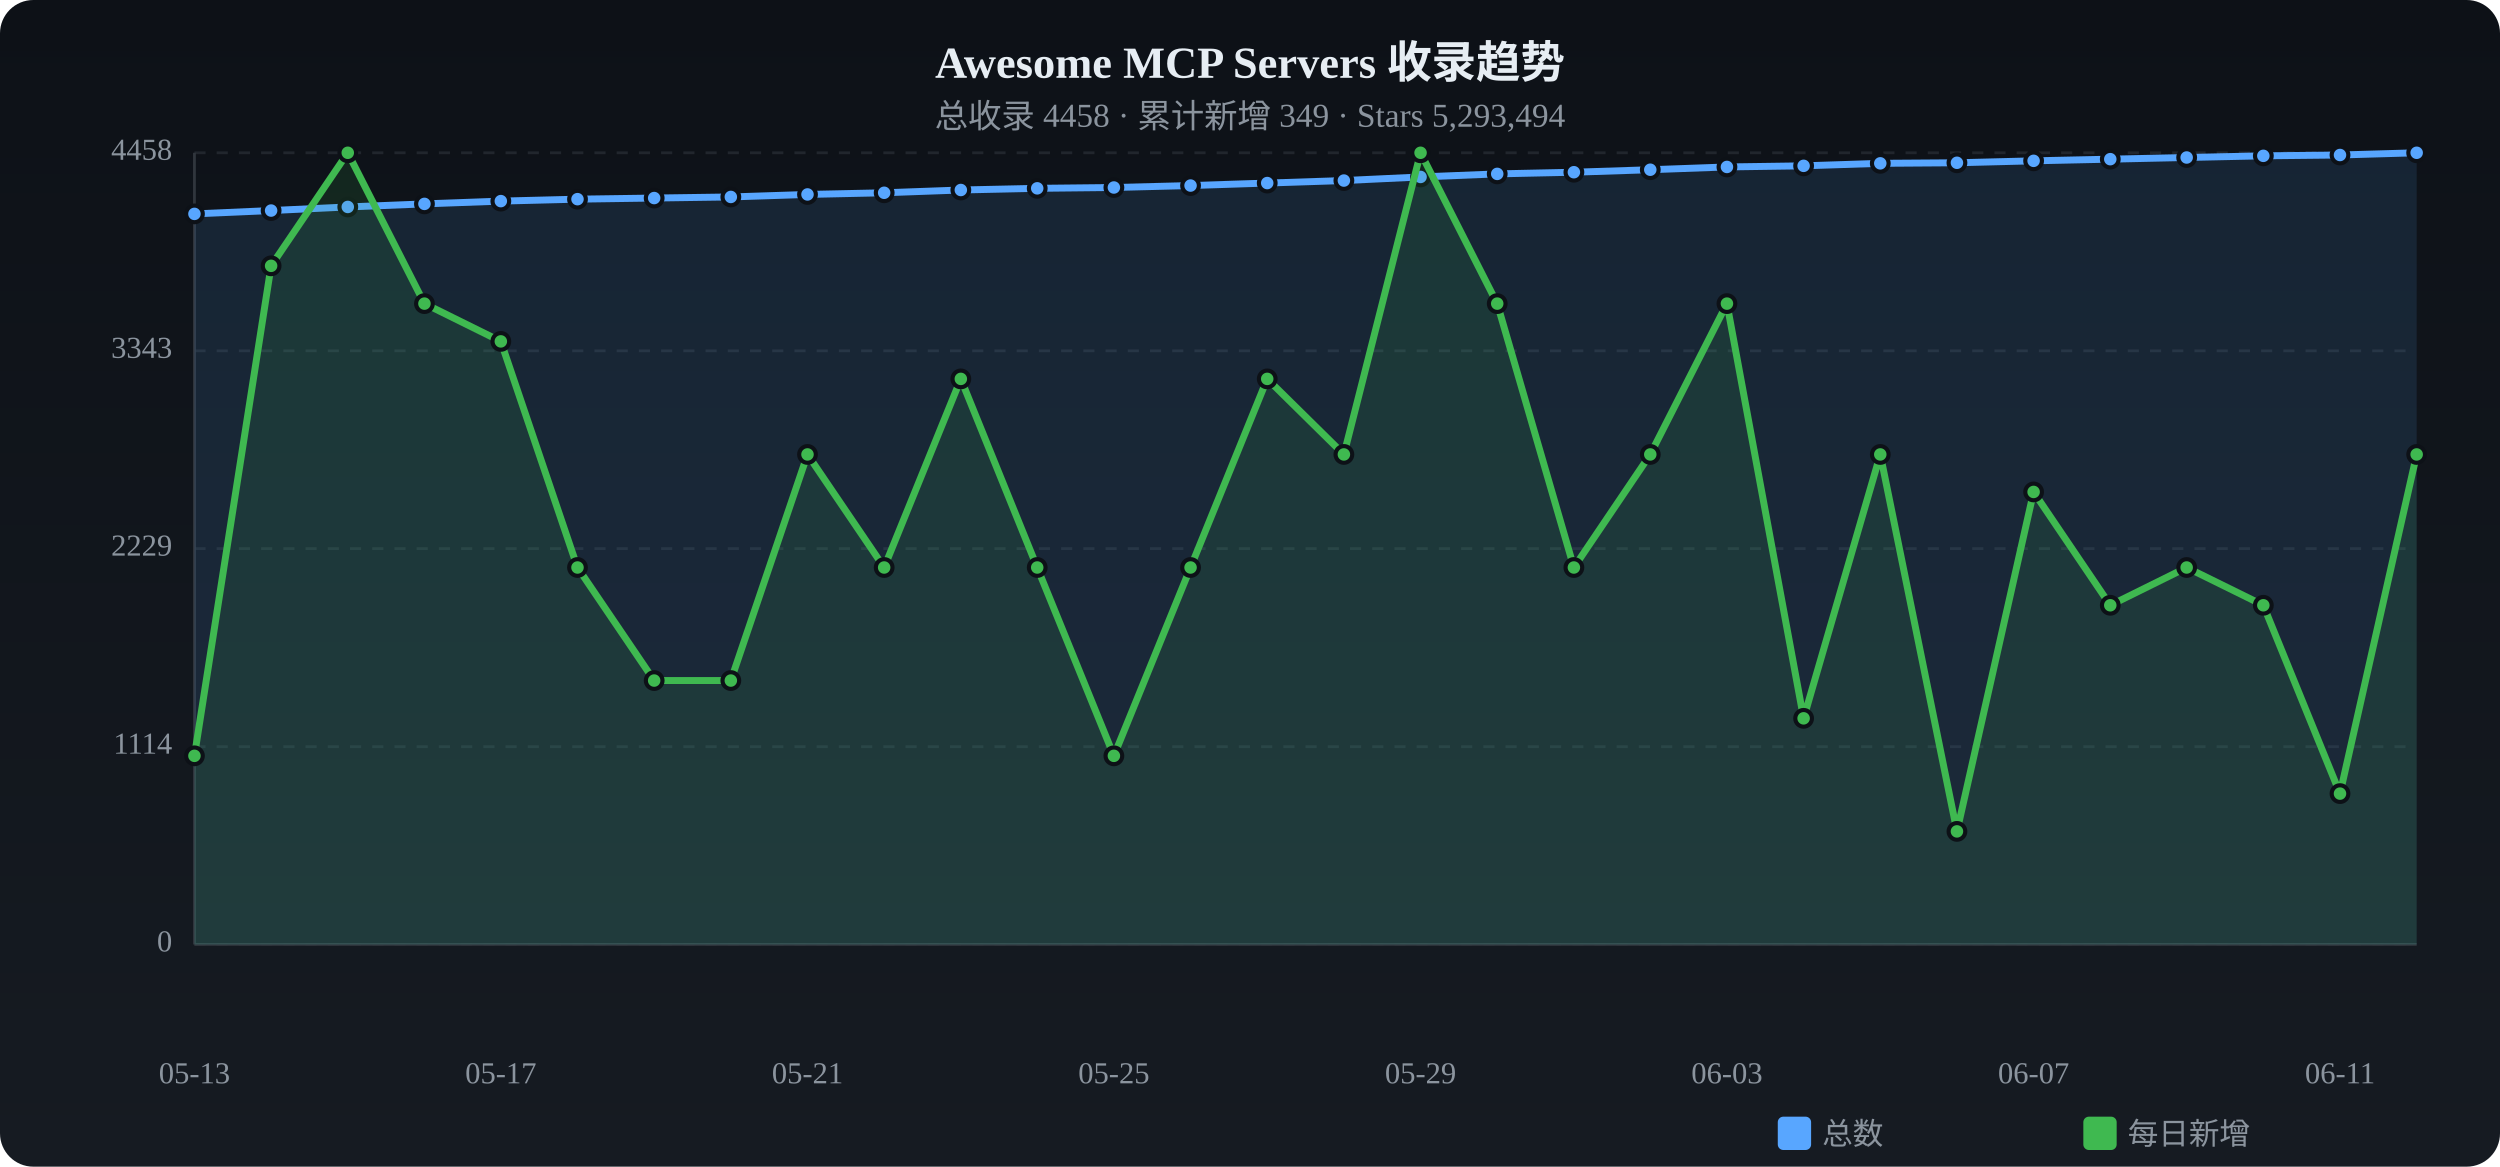
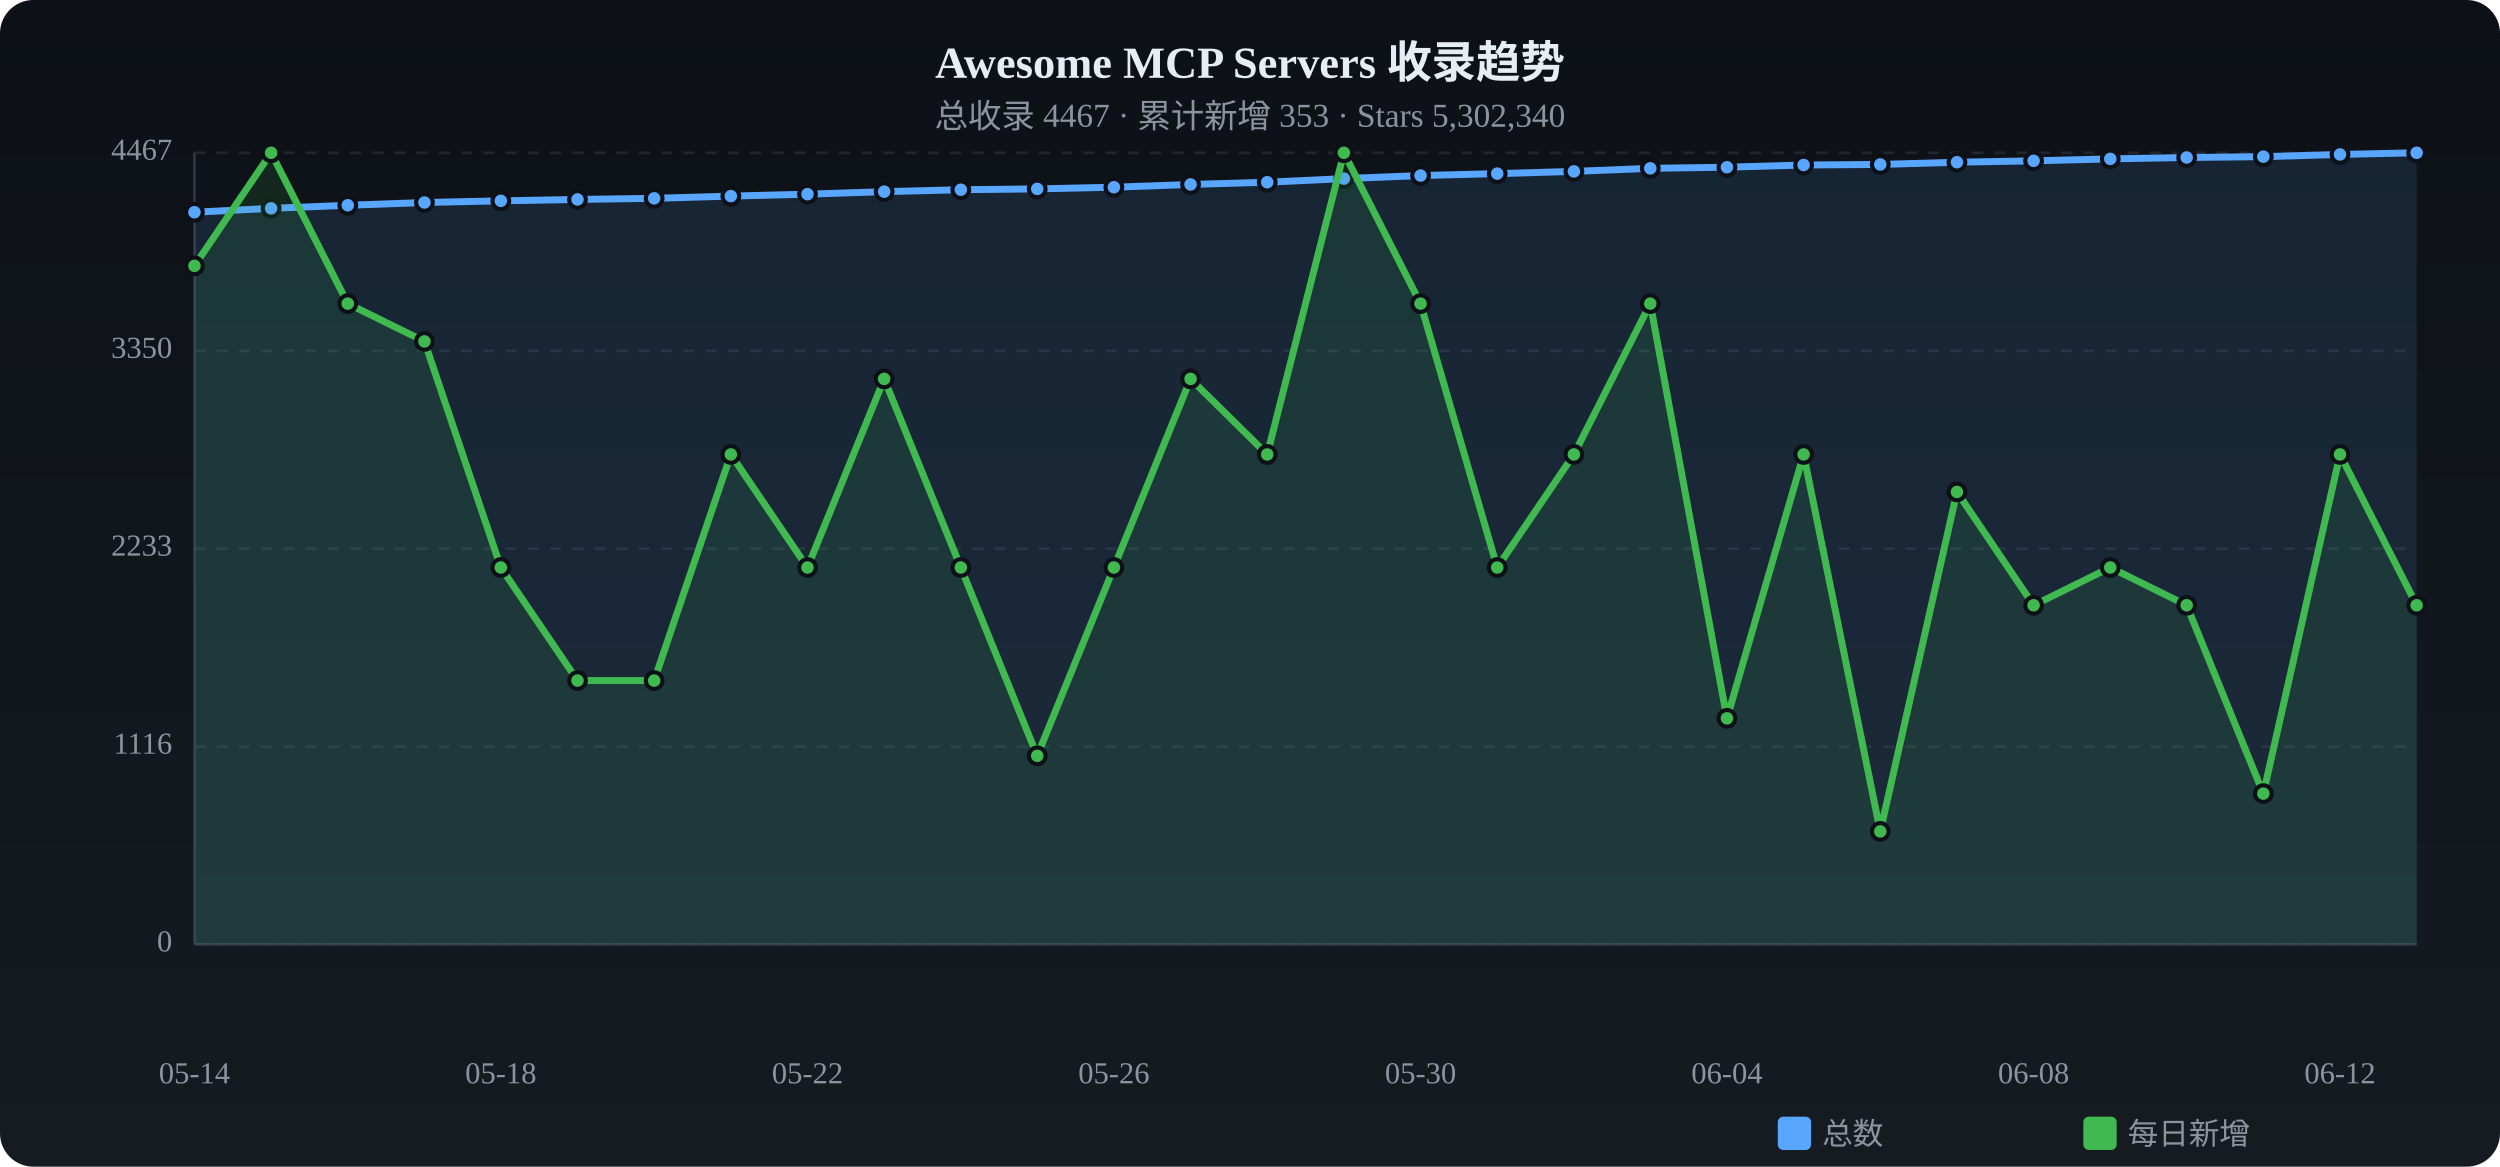
<svg xmlns="http://www.w3.org/2000/svg" viewBox="0 0 900 420" width="900" height="420">
  <defs>
    <linearGradient id="tbg" x1="0%" y1="0%" x2="0%" y2="100%">
      <stop offset="0%" stop-color="#0d1117" />
      <stop offset="100%" stop-color="#161b22" />
    </linearGradient>
  </defs>
  <rect width="900" height="420" rx="12" fill="url(#tbg)" />
  <text x="450.0" y="28" text-anchor="middle" fill="#e6edf3" font-size="16" font-weight="bold">Awesome MCP Servers 收录趋势</text>
-   <text x="450.0" y="46" text-anchor="middle" fill="#8b949e" font-size="12">总收录 4458 · 累计新增 349 · Stars 5,293,494</text>
+   <text x="450.0" y="46" text-anchor="middle" fill="#8b949e" font-size="12">总收录 4467 · 累计新增 353 · Stars 5,302,340</text>
  <text x="62" y="340.0" text-anchor="end" fill="#8b949e" font-size="11" dominant-baseline="middle">0</text>
  <line x1="70" y1="340.0" x2="870" y2="340.0" stroke="#21262d" stroke-dasharray="4 4" />
-   <text x="62" y="268.8" text-anchor="end" fill="#8b949e" font-size="11" dominant-baseline="middle">1114</text>
+   <text x="62" y="268.8" text-anchor="end" fill="#8b949e" font-size="11" dominant-baseline="middle">1116</text>
  <line x1="70" y1="268.8" x2="870" y2="268.8" stroke="#21262d" stroke-dasharray="4 4" />
-   <text x="62" y="197.5" text-anchor="end" fill="#8b949e" font-size="11" dominant-baseline="middle">2229</text>
+   <text x="62" y="197.5" text-anchor="end" fill="#8b949e" font-size="11" dominant-baseline="middle">2233</text>
  <line x1="70" y1="197.5" x2="870" y2="197.5" stroke="#21262d" stroke-dasharray="4 4" />
-   <text x="62" y="126.3" text-anchor="end" fill="#8b949e" font-size="11" dominant-baseline="middle">3343</text>
+   <text x="62" y="126.3" text-anchor="end" fill="#8b949e" font-size="11" dominant-baseline="middle">3350</text>
  <line x1="70" y1="126.3" x2="870" y2="126.3" stroke="#21262d" stroke-dasharray="4 4" />
-   <text x="62" y="55.0" text-anchor="end" fill="#8b949e" font-size="11" dominant-baseline="middle">4458</text>
+   <text x="62" y="55.0" text-anchor="end" fill="#8b949e" font-size="11" dominant-baseline="middle">4467</text>
  <line x1="70" y1="55.0" x2="870" y2="55.0" stroke="#21262d" stroke-dasharray="4 4" />
  <line x1="70" y1="55" x2="70" y2="340" stroke="#30363d" />
  <line x1="70" y1="340" x2="870" y2="340" stroke="#30363d" />
-   <path d="M70.0,77.0 L97.6,75.8 L125.2,74.5 L152.8,73.4 L180.3,72.4 L207.9,71.7 L235.5,71.3 L263.1,70.9 L290.7,70.0 L318.3,69.4 L345.9,68.4 L373.4,67.8 L401.0,67.5 L428.6,66.8 L456.2,65.9 L483.8,65.0 L511.4,63.7 L539.0,62.6 L566.6,62.0 L594.1,61.1 L621.7,60.1 L649.3,59.7 L676.9,58.8 L704.5,58.6 L732.1,57.9 L759.7,57.3 L787.2,56.7 L814.8,56.1 L842.4,55.8 L870.0,55.0 L870.0,340 L70.0,340 Z" fill="#58a6ff" opacity="0.12" />
-   <polyline points="70.0,77.0 97.6,75.8 125.2,74.5 152.8,73.4 180.3,72.4 207.9,71.7 235.5,71.3 263.1,70.9 290.7,70.0 318.3,69.4 345.9,68.4 373.4,67.8 401.0,67.5 428.6,66.8 456.2,65.9 483.8,65.0 511.4,63.7 539.0,62.6 566.6,62.0 594.1,61.1 621.7,60.1 649.3,59.7 676.9,58.8 704.5,58.6 732.1,57.9 759.7,57.3 787.2,56.7 814.8,56.1 842.4,55.8 870.0,55.0" fill="none" stroke="#58a6ff" stroke-width="2.5" stroke-linecap="round" stroke-linejoin="round" />
-   <circle cx="70.0" cy="77.0" r="3" fill="#58a6ff" stroke="#0d1117" stroke-width="1.5" />
-   <circle cx="97.6" cy="75.8" r="3" fill="#58a6ff" stroke="#0d1117" stroke-width="1.5" />
-   <circle cx="125.2" cy="74.5" r="3" fill="#58a6ff" stroke="#0d1117" stroke-width="1.5" />
-   <circle cx="152.8" cy="73.4" r="3" fill="#58a6ff" stroke="#0d1117" stroke-width="1.5" />
-   <circle cx="180.3" cy="72.4" r="3" fill="#58a6ff" stroke="#0d1117" stroke-width="1.5" />
-   <circle cx="207.9" cy="71.7" r="3" fill="#58a6ff" stroke="#0d1117" stroke-width="1.5" />
-   <circle cx="235.5" cy="71.3" r="3" fill="#58a6ff" stroke="#0d1117" stroke-width="1.5" />
-   <circle cx="263.1" cy="70.9" r="3" fill="#58a6ff" stroke="#0d1117" stroke-width="1.5" />
-   <circle cx="290.7" cy="70.0" r="3" fill="#58a6ff" stroke="#0d1117" stroke-width="1.5" />
-   <circle cx="318.3" cy="69.4" r="3" fill="#58a6ff" stroke="#0d1117" stroke-width="1.5" />
-   <circle cx="345.9" cy="68.4" r="3" fill="#58a6ff" stroke="#0d1117" stroke-width="1.5" />
-   <circle cx="373.4" cy="67.8" r="3" fill="#58a6ff" stroke="#0d1117" stroke-width="1.5" />
-   <circle cx="401.0" cy="67.5" r="3" fill="#58a6ff" stroke="#0d1117" stroke-width="1.5" />
-   <circle cx="428.6" cy="66.8" r="3" fill="#58a6ff" stroke="#0d1117" stroke-width="1.5" />
-   <circle cx="456.2" cy="65.9" r="3" fill="#58a6ff" stroke="#0d1117" stroke-width="1.5" />
-   <circle cx="483.8" cy="65.0" r="3" fill="#58a6ff" stroke="#0d1117" stroke-width="1.5" />
-   <circle cx="511.4" cy="63.7" r="3" fill="#58a6ff" stroke="#0d1117" stroke-width="1.5" />
-   <circle cx="539.0" cy="62.6" r="3" fill="#58a6ff" stroke="#0d1117" stroke-width="1.5" />
-   <circle cx="566.6" cy="62.0" r="3" fill="#58a6ff" stroke="#0d1117" stroke-width="1.5" />
-   <circle cx="594.1" cy="61.1" r="3" fill="#58a6ff" stroke="#0d1117" stroke-width="1.5" />
-   <circle cx="621.7" cy="60.1" r="3" fill="#58a6ff" stroke="#0d1117" stroke-width="1.5" />
-   <circle cx="649.3" cy="59.7" r="3" fill="#58a6ff" stroke="#0d1117" stroke-width="1.5" />
-   <circle cx="676.9" cy="58.8" r="3" fill="#58a6ff" stroke="#0d1117" stroke-width="1.5" />
-   <circle cx="704.5" cy="58.6" r="3" fill="#58a6ff" stroke="#0d1117" stroke-width="1.5" />
+   <path d="M70.0,76.4 L97.6,75.0 L125.2,73.9 L152.8,72.9 L180.3,72.3 L207.9,71.8 L235.5,71.4 L263.1,70.6 L290.7,69.9 L318.3,69.0 L345.9,68.3 L373.4,68.0 L401.0,67.4 L428.6,66.4 L456.2,65.6 L483.8,64.3 L511.4,63.2 L539.0,62.5 L566.6,61.7 L594.1,60.6 L621.7,60.2 L649.3,59.4 L676.9,59.2 L704.5,58.4 L732.1,57.9 L759.7,57.2 L787.2,56.7 L814.8,56.4 L842.4,55.6 L870.0,55.0 L870.0,340 L70.0,340 Z" fill="#58a6ff" opacity="0.12" />
+   <polyline points="70.0,76.4 97.6,75.0 125.2,73.9 152.8,72.9 180.3,72.3 207.9,71.8 235.5,71.4 263.1,70.6 290.7,69.9 318.3,69.0 345.9,68.3 373.4,68.0 401.0,67.4 428.6,66.4 456.2,65.6 483.8,64.3 511.4,63.2 539.0,62.5 566.6,61.7 594.1,60.6 621.7,60.2 649.3,59.4 676.9,59.2 704.5,58.4 732.1,57.9 759.7,57.2 787.2,56.7 814.8,56.4 842.4,55.6 870.0,55.0" fill="none" stroke="#58a6ff" stroke-width="2.5" stroke-linecap="round" stroke-linejoin="round" />
+   <circle cx="70.0" cy="76.4" r="3" fill="#58a6ff" stroke="#0d1117" stroke-width="1.5" />
+   <circle cx="97.6" cy="75.0" r="3" fill="#58a6ff" stroke="#0d1117" stroke-width="1.5" />
+   <circle cx="125.2" cy="73.9" r="3" fill="#58a6ff" stroke="#0d1117" stroke-width="1.5" />
+   <circle cx="152.8" cy="72.9" r="3" fill="#58a6ff" stroke="#0d1117" stroke-width="1.5" />
+   <circle cx="180.3" cy="72.3" r="3" fill="#58a6ff" stroke="#0d1117" stroke-width="1.5" />
+   <circle cx="207.9" cy="71.8" r="3" fill="#58a6ff" stroke="#0d1117" stroke-width="1.5" />
+   <circle cx="235.5" cy="71.4" r="3" fill="#58a6ff" stroke="#0d1117" stroke-width="1.5" />
+   <circle cx="263.1" cy="70.6" r="3" fill="#58a6ff" stroke="#0d1117" stroke-width="1.5" />
+   <circle cx="290.7" cy="69.9" r="3" fill="#58a6ff" stroke="#0d1117" stroke-width="1.5" />
+   <circle cx="318.3" cy="69.0" r="3" fill="#58a6ff" stroke="#0d1117" stroke-width="1.5" />
+   <circle cx="345.9" cy="68.3" r="3" fill="#58a6ff" stroke="#0d1117" stroke-width="1.5" />
+   <circle cx="373.4" cy="68.0" r="3" fill="#58a6ff" stroke="#0d1117" stroke-width="1.5" />
+   <circle cx="401.0" cy="67.4" r="3" fill="#58a6ff" stroke="#0d1117" stroke-width="1.5" />
+   <circle cx="428.6" cy="66.4" r="3" fill="#58a6ff" stroke="#0d1117" stroke-width="1.5" />
+   <circle cx="456.2" cy="65.6" r="3" fill="#58a6ff" stroke="#0d1117" stroke-width="1.5" />
+   <circle cx="483.8" cy="64.3" r="3" fill="#58a6ff" stroke="#0d1117" stroke-width="1.5" />
+   <circle cx="511.4" cy="63.2" r="3" fill="#58a6ff" stroke="#0d1117" stroke-width="1.5" />
+   <circle cx="539.0" cy="62.5" r="3" fill="#58a6ff" stroke="#0d1117" stroke-width="1.5" />
+   <circle cx="566.6" cy="61.7" r="3" fill="#58a6ff" stroke="#0d1117" stroke-width="1.5" />
+   <circle cx="594.1" cy="60.6" r="3" fill="#58a6ff" stroke="#0d1117" stroke-width="1.5" />
+   <circle cx="621.7" cy="60.2" r="3" fill="#58a6ff" stroke="#0d1117" stroke-width="1.5" />
+   <circle cx="649.3" cy="59.4" r="3" fill="#58a6ff" stroke="#0d1117" stroke-width="1.5" />
+   <circle cx="676.9" cy="59.2" r="3" fill="#58a6ff" stroke="#0d1117" stroke-width="1.5" />
+   <circle cx="704.5" cy="58.4" r="3" fill="#58a6ff" stroke="#0d1117" stroke-width="1.5" />
  <circle cx="732.1" cy="57.9" r="3" fill="#58a6ff" stroke="#0d1117" stroke-width="1.5" />
-   <circle cx="759.7" cy="57.3" r="3" fill="#58a6ff" stroke="#0d1117" stroke-width="1.5" />
+   <circle cx="759.7" cy="57.2" r="3" fill="#58a6ff" stroke="#0d1117" stroke-width="1.5" />
  <circle cx="787.2" cy="56.7" r="3" fill="#58a6ff" stroke="#0d1117" stroke-width="1.5" />
-   <circle cx="814.8" cy="56.1" r="3" fill="#58a6ff" stroke="#0d1117" stroke-width="1.5" />
-   <circle cx="842.4" cy="55.8" r="3" fill="#58a6ff" stroke="#0d1117" stroke-width="1.5" />
+   <circle cx="814.8" cy="56.4" r="3" fill="#58a6ff" stroke="#0d1117" stroke-width="1.5" />
+   <circle cx="842.4" cy="55.6" r="3" fill="#58a6ff" stroke="#0d1117" stroke-width="1.5" />
  <circle cx="870.0" cy="55.0" r="3" fill="#58a6ff" stroke="#0d1117" stroke-width="1.5" />
-   <path d="M70.0,272.1 L97.6,95.7 L125.2,55.0 L152.8,109.3 L180.3,122.9 L207.9,204.3 L235.5,245.0 L263.1,245.0 L290.7,163.6 L318.3,204.3 L345.9,136.4 L373.4,204.3 L401.0,272.1 L428.6,204.3 L456.2,136.4 L483.8,163.6 L511.4,55.0 L539.0,109.3 L566.6,204.3 L594.1,163.6 L621.7,109.3 L649.3,258.6 L676.9,163.6 L704.5,299.3 L732.1,177.1 L759.7,217.9 L787.2,204.3 L814.8,217.9 L842.4,285.7 L870.0,163.6 L870.0,340 L70.0,340 Z" fill="#3fb950" opacity="0.12" />
-   <polyline points="70.0,272.1 97.6,95.7 125.2,55.0 152.8,109.3 180.3,122.9 207.9,204.3 235.5,245.0 263.1,245.0 290.7,163.6 318.3,204.3 345.9,136.4 373.4,204.3 401.0,272.1 428.6,204.3 456.2,136.4 483.8,163.6 511.4,55.0 539.0,109.3 566.6,204.3 594.1,163.6 621.7,109.3 649.3,258.6 676.9,163.6 704.5,299.3 732.1,177.1 759.7,217.9 787.2,204.3 814.8,217.9 842.4,285.7 870.0,163.6" fill="none" stroke="#3fb950" stroke-width="2.5" stroke-linecap="round" stroke-linejoin="round" />
-   <circle cx="70.0" cy="272.1" r="3" fill="#3fb950" stroke="#0d1117" stroke-width="1.5" />
-   <circle cx="97.6" cy="95.7" r="3" fill="#3fb950" stroke="#0d1117" stroke-width="1.5" />
-   <circle cx="125.2" cy="55.0" r="3" fill="#3fb950" stroke="#0d1117" stroke-width="1.5" />
-   <circle cx="152.8" cy="109.3" r="3" fill="#3fb950" stroke="#0d1117" stroke-width="1.5" />
-   <circle cx="180.3" cy="122.9" r="3" fill="#3fb950" stroke="#0d1117" stroke-width="1.5" />
-   <circle cx="207.9" cy="204.3" r="3" fill="#3fb950" stroke="#0d1117" stroke-width="1.5" />
+   <path d="M70.0,95.7 L97.6,55.0 L125.2,109.3 L152.8,122.9 L180.3,204.3 L207.9,245.0 L235.5,245.0 L263.1,163.6 L290.7,204.3 L318.3,136.4 L345.9,204.3 L373.4,272.1 L401.0,204.3 L428.6,136.4 L456.2,163.6 L483.8,55.0 L511.4,109.3 L539.0,204.3 L566.6,163.6 L594.1,109.3 L621.7,258.6 L649.3,163.6 L676.9,299.3 L704.5,177.1 L732.1,217.9 L759.7,204.3 L787.2,217.9 L814.8,285.7 L842.4,163.6 L870.0,217.9 L870.0,340 L70.0,340 Z" fill="#3fb950" opacity="0.12" />
+   <polyline points="70.0,95.7 97.6,55.0 125.2,109.3 152.8,122.9 180.3,204.3 207.9,245.0 235.5,245.0 263.1,163.6 290.7,204.3 318.3,136.4 345.9,204.3 373.4,272.1 401.0,204.3 428.6,136.4 456.2,163.6 483.8,55.0 511.4,109.3 539.0,204.3 566.6,163.6 594.1,109.3 621.7,258.6 649.3,163.6 676.9,299.3 704.5,177.1 732.1,217.9 759.7,204.3 787.2,217.9 814.8,285.7 842.4,163.6 870.0,217.9" fill="none" stroke="#3fb950" stroke-width="2.5" stroke-linecap="round" stroke-linejoin="round" />
+   <circle cx="70.0" cy="95.7" r="3" fill="#3fb950" stroke="#0d1117" stroke-width="1.5" />
+   <circle cx="97.6" cy="55.0" r="3" fill="#3fb950" stroke="#0d1117" stroke-width="1.5" />
+   <circle cx="125.2" cy="109.3" r="3" fill="#3fb950" stroke="#0d1117" stroke-width="1.5" />
+   <circle cx="152.8" cy="122.9" r="3" fill="#3fb950" stroke="#0d1117" stroke-width="1.5" />
+   <circle cx="180.3" cy="204.3" r="3" fill="#3fb950" stroke="#0d1117" stroke-width="1.5" />
+   <circle cx="207.9" cy="245.0" r="3" fill="#3fb950" stroke="#0d1117" stroke-width="1.5" />
  <circle cx="235.5" cy="245.0" r="3" fill="#3fb950" stroke="#0d1117" stroke-width="1.5" />
-   <circle cx="263.1" cy="245.0" r="3" fill="#3fb950" stroke="#0d1117" stroke-width="1.5" />
-   <circle cx="290.7" cy="163.6" r="3" fill="#3fb950" stroke="#0d1117" stroke-width="1.5" />
-   <circle cx="318.3" cy="204.3" r="3" fill="#3fb950" stroke="#0d1117" stroke-width="1.5" />
-   <circle cx="345.9" cy="136.4" r="3" fill="#3fb950" stroke="#0d1117" stroke-width="1.5" />
-   <circle cx="373.4" cy="204.3" r="3" fill="#3fb950" stroke="#0d1117" stroke-width="1.5" />
-   <circle cx="401.0" cy="272.1" r="3" fill="#3fb950" stroke="#0d1117" stroke-width="1.5" />
-   <circle cx="428.6" cy="204.3" r="3" fill="#3fb950" stroke="#0d1117" stroke-width="1.5" />
-   <circle cx="456.2" cy="136.4" r="3" fill="#3fb950" stroke="#0d1117" stroke-width="1.5" />
-   <circle cx="483.8" cy="163.6" r="3" fill="#3fb950" stroke="#0d1117" stroke-width="1.5" />
-   <circle cx="511.4" cy="55.0" r="3" fill="#3fb950" stroke="#0d1117" stroke-width="1.5" />
-   <circle cx="539.0" cy="109.3" r="3" fill="#3fb950" stroke="#0d1117" stroke-width="1.5" />
-   <circle cx="566.6" cy="204.3" r="3" fill="#3fb950" stroke="#0d1117" stroke-width="1.5" />
-   <circle cx="594.1" cy="163.6" r="3" fill="#3fb950" stroke="#0d1117" stroke-width="1.5" />
-   <circle cx="621.7" cy="109.3" r="3" fill="#3fb950" stroke="#0d1117" stroke-width="1.5" />
-   <circle cx="649.3" cy="258.6" r="3" fill="#3fb950" stroke="#0d1117" stroke-width="1.5" />
-   <circle cx="676.9" cy="163.6" r="3" fill="#3fb950" stroke="#0d1117" stroke-width="1.5" />
-   <circle cx="704.5" cy="299.3" r="3" fill="#3fb950" stroke="#0d1117" stroke-width="1.5" />
-   <circle cx="732.1" cy="177.1" r="3" fill="#3fb950" stroke="#0d1117" stroke-width="1.5" />
-   <circle cx="759.7" cy="217.9" r="3" fill="#3fb950" stroke="#0d1117" stroke-width="1.5" />
-   <circle cx="787.2" cy="204.3" r="3" fill="#3fb950" stroke="#0d1117" stroke-width="1.5" />
-   <circle cx="814.8" cy="217.9" r="3" fill="#3fb950" stroke="#0d1117" stroke-width="1.5" />
-   <circle cx="842.4" cy="285.7" r="3" fill="#3fb950" stroke="#0d1117" stroke-width="1.5" />
-   <circle cx="870.0" cy="163.6" r="3" fill="#3fb950" stroke="#0d1117" stroke-width="1.5" />
-   <text x="70.0" y="390" text-anchor="middle" fill="#8b949e" font-size="11">05-13</text>
-   <text x="180.3" y="390" text-anchor="middle" fill="#8b949e" font-size="11">05-17</text>
-   <text x="290.7" y="390" text-anchor="middle" fill="#8b949e" font-size="11">05-21</text>
-   <text x="401.0" y="390" text-anchor="middle" fill="#8b949e" font-size="11">05-25</text>
-   <text x="511.4" y="390" text-anchor="middle" fill="#8b949e" font-size="11">05-29</text>
-   <text x="621.7" y="390" text-anchor="middle" fill="#8b949e" font-size="11">06-03</text>
-   <text x="732.1" y="390" text-anchor="middle" fill="#8b949e" font-size="11">06-07</text>
-   <text x="842.4" y="390" text-anchor="middle" fill="#8b949e" font-size="11">06-11</text>
+   <circle cx="263.1" cy="163.6" r="3" fill="#3fb950" stroke="#0d1117" stroke-width="1.5" />
+   <circle cx="290.7" cy="204.3" r="3" fill="#3fb950" stroke="#0d1117" stroke-width="1.5" />
+   <circle cx="318.3" cy="136.4" r="3" fill="#3fb950" stroke="#0d1117" stroke-width="1.5" />
+   <circle cx="345.9" cy="204.3" r="3" fill="#3fb950" stroke="#0d1117" stroke-width="1.5" />
+   <circle cx="373.4" cy="272.1" r="3" fill="#3fb950" stroke="#0d1117" stroke-width="1.5" />
+   <circle cx="401.0" cy="204.3" r="3" fill="#3fb950" stroke="#0d1117" stroke-width="1.5" />
+   <circle cx="428.6" cy="136.4" r="3" fill="#3fb950" stroke="#0d1117" stroke-width="1.5" />
+   <circle cx="456.2" cy="163.6" r="3" fill="#3fb950" stroke="#0d1117" stroke-width="1.5" />
+   <circle cx="483.8" cy="55.0" r="3" fill="#3fb950" stroke="#0d1117" stroke-width="1.5" />
+   <circle cx="511.4" cy="109.3" r="3" fill="#3fb950" stroke="#0d1117" stroke-width="1.5" />
+   <circle cx="539.0" cy="204.3" r="3" fill="#3fb950" stroke="#0d1117" stroke-width="1.5" />
+   <circle cx="566.6" cy="163.6" r="3" fill="#3fb950" stroke="#0d1117" stroke-width="1.5" />
+   <circle cx="594.1" cy="109.3" r="3" fill="#3fb950" stroke="#0d1117" stroke-width="1.5" />
+   <circle cx="621.7" cy="258.6" r="3" fill="#3fb950" stroke="#0d1117" stroke-width="1.5" />
+   <circle cx="649.3" cy="163.6" r="3" fill="#3fb950" stroke="#0d1117" stroke-width="1.5" />
+   <circle cx="676.9" cy="299.3" r="3" fill="#3fb950" stroke="#0d1117" stroke-width="1.5" />
+   <circle cx="704.5" cy="177.1" r="3" fill="#3fb950" stroke="#0d1117" stroke-width="1.5" />
+   <circle cx="732.1" cy="217.9" r="3" fill="#3fb950" stroke="#0d1117" stroke-width="1.5" />
+   <circle cx="759.7" cy="204.3" r="3" fill="#3fb950" stroke="#0d1117" stroke-width="1.5" />
+   <circle cx="787.2" cy="217.9" r="3" fill="#3fb950" stroke="#0d1117" stroke-width="1.5" />
+   <circle cx="814.8" cy="285.7" r="3" fill="#3fb950" stroke="#0d1117" stroke-width="1.5" />
+   <circle cx="842.4" cy="163.6" r="3" fill="#3fb950" stroke="#0d1117" stroke-width="1.5" />
+   <circle cx="870.0" cy="217.9" r="3" fill="#3fb950" stroke="#0d1117" stroke-width="1.5" />
+   <text x="70.0" y="390" text-anchor="middle" fill="#8b949e" font-size="11">05-14</text>
+   <text x="180.3" y="390" text-anchor="middle" fill="#8b949e" font-size="11">05-18</text>
+   <text x="290.7" y="390" text-anchor="middle" fill="#8b949e" font-size="11">05-22</text>
+   <text x="401.0" y="390" text-anchor="middle" fill="#8b949e" font-size="11">05-26</text>
+   <text x="511.4" y="390" text-anchor="middle" fill="#8b949e" font-size="11">05-30</text>
+   <text x="621.7" y="390" text-anchor="middle" fill="#8b949e" font-size="11">06-04</text>
+   <text x="732.1" y="390" text-anchor="middle" fill="#8b949e" font-size="11">06-08</text>
+   <text x="842.4" y="390" text-anchor="middle" fill="#8b949e" font-size="11">06-12</text>
  <rect x="640" y="402" width="12" height="12" rx="2" fill="#58a6ff" />
  <text x="656" y="412" fill="#8b949e" font-size="11">总数</text>
  <rect x="750" y="402" width="12" height="12" rx="2" fill="#3fb950" />
  <text x="766" y="412" fill="#8b949e" font-size="11">每日新增</text>
</svg>
